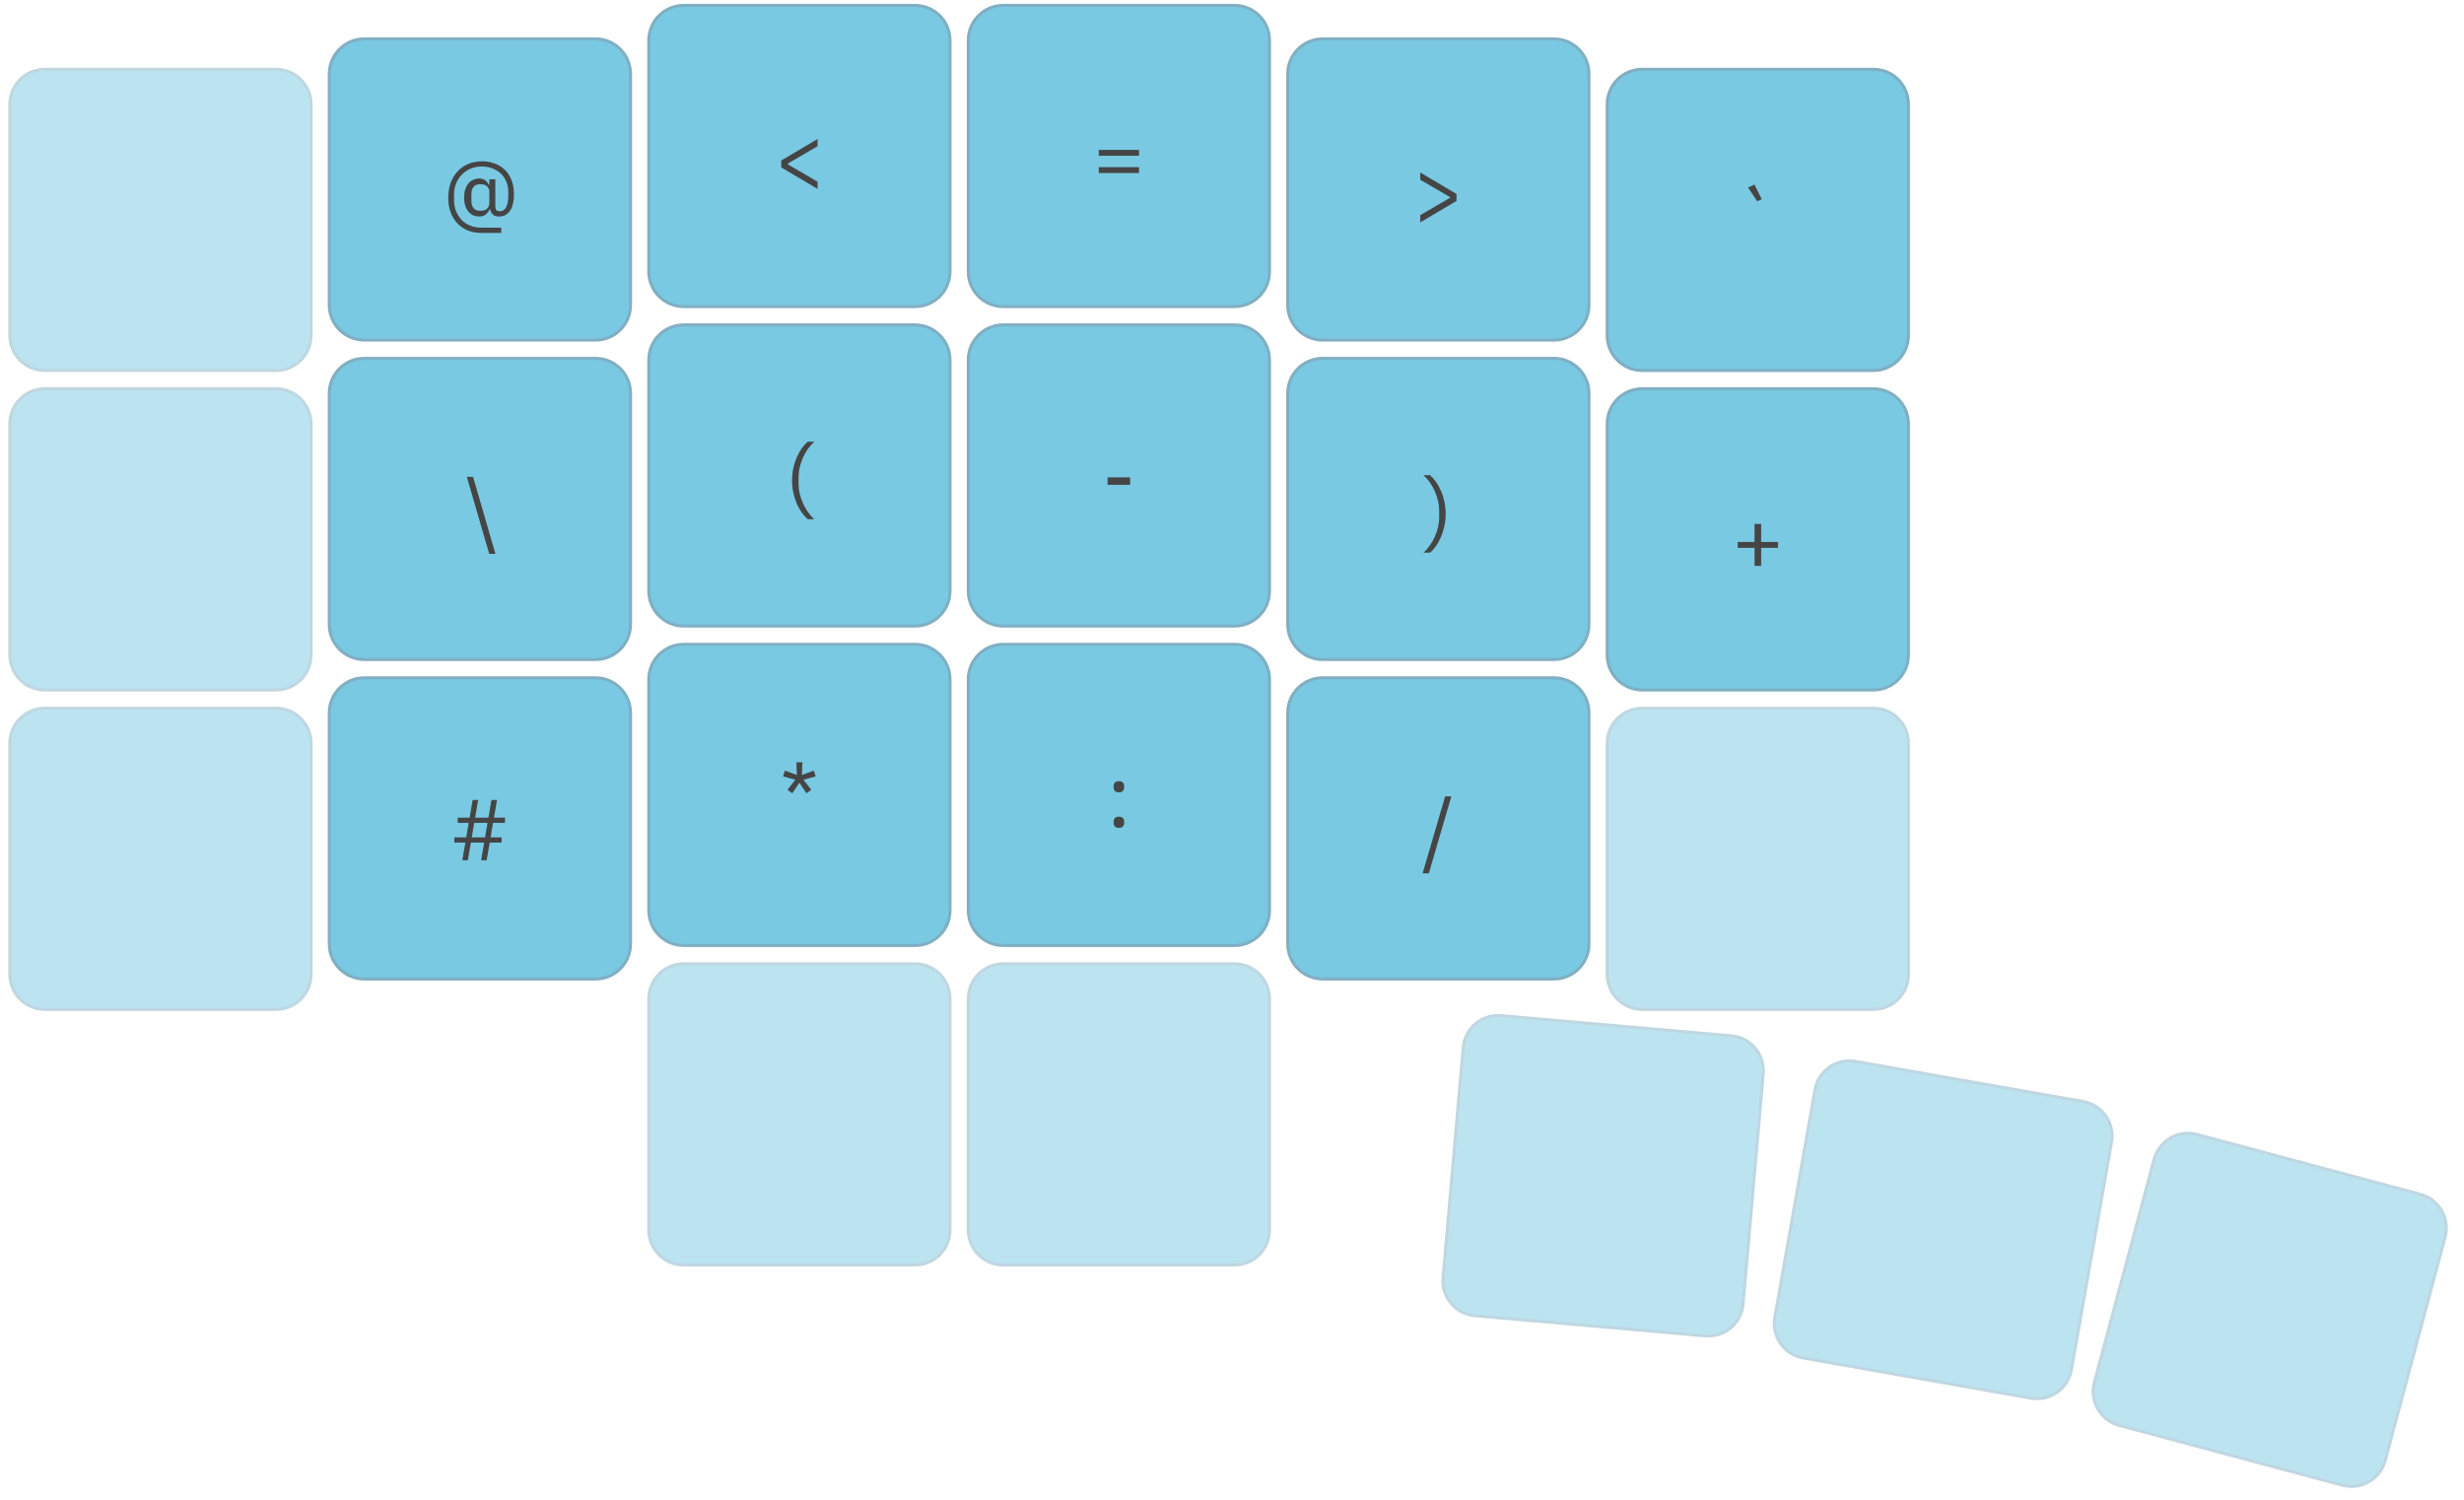
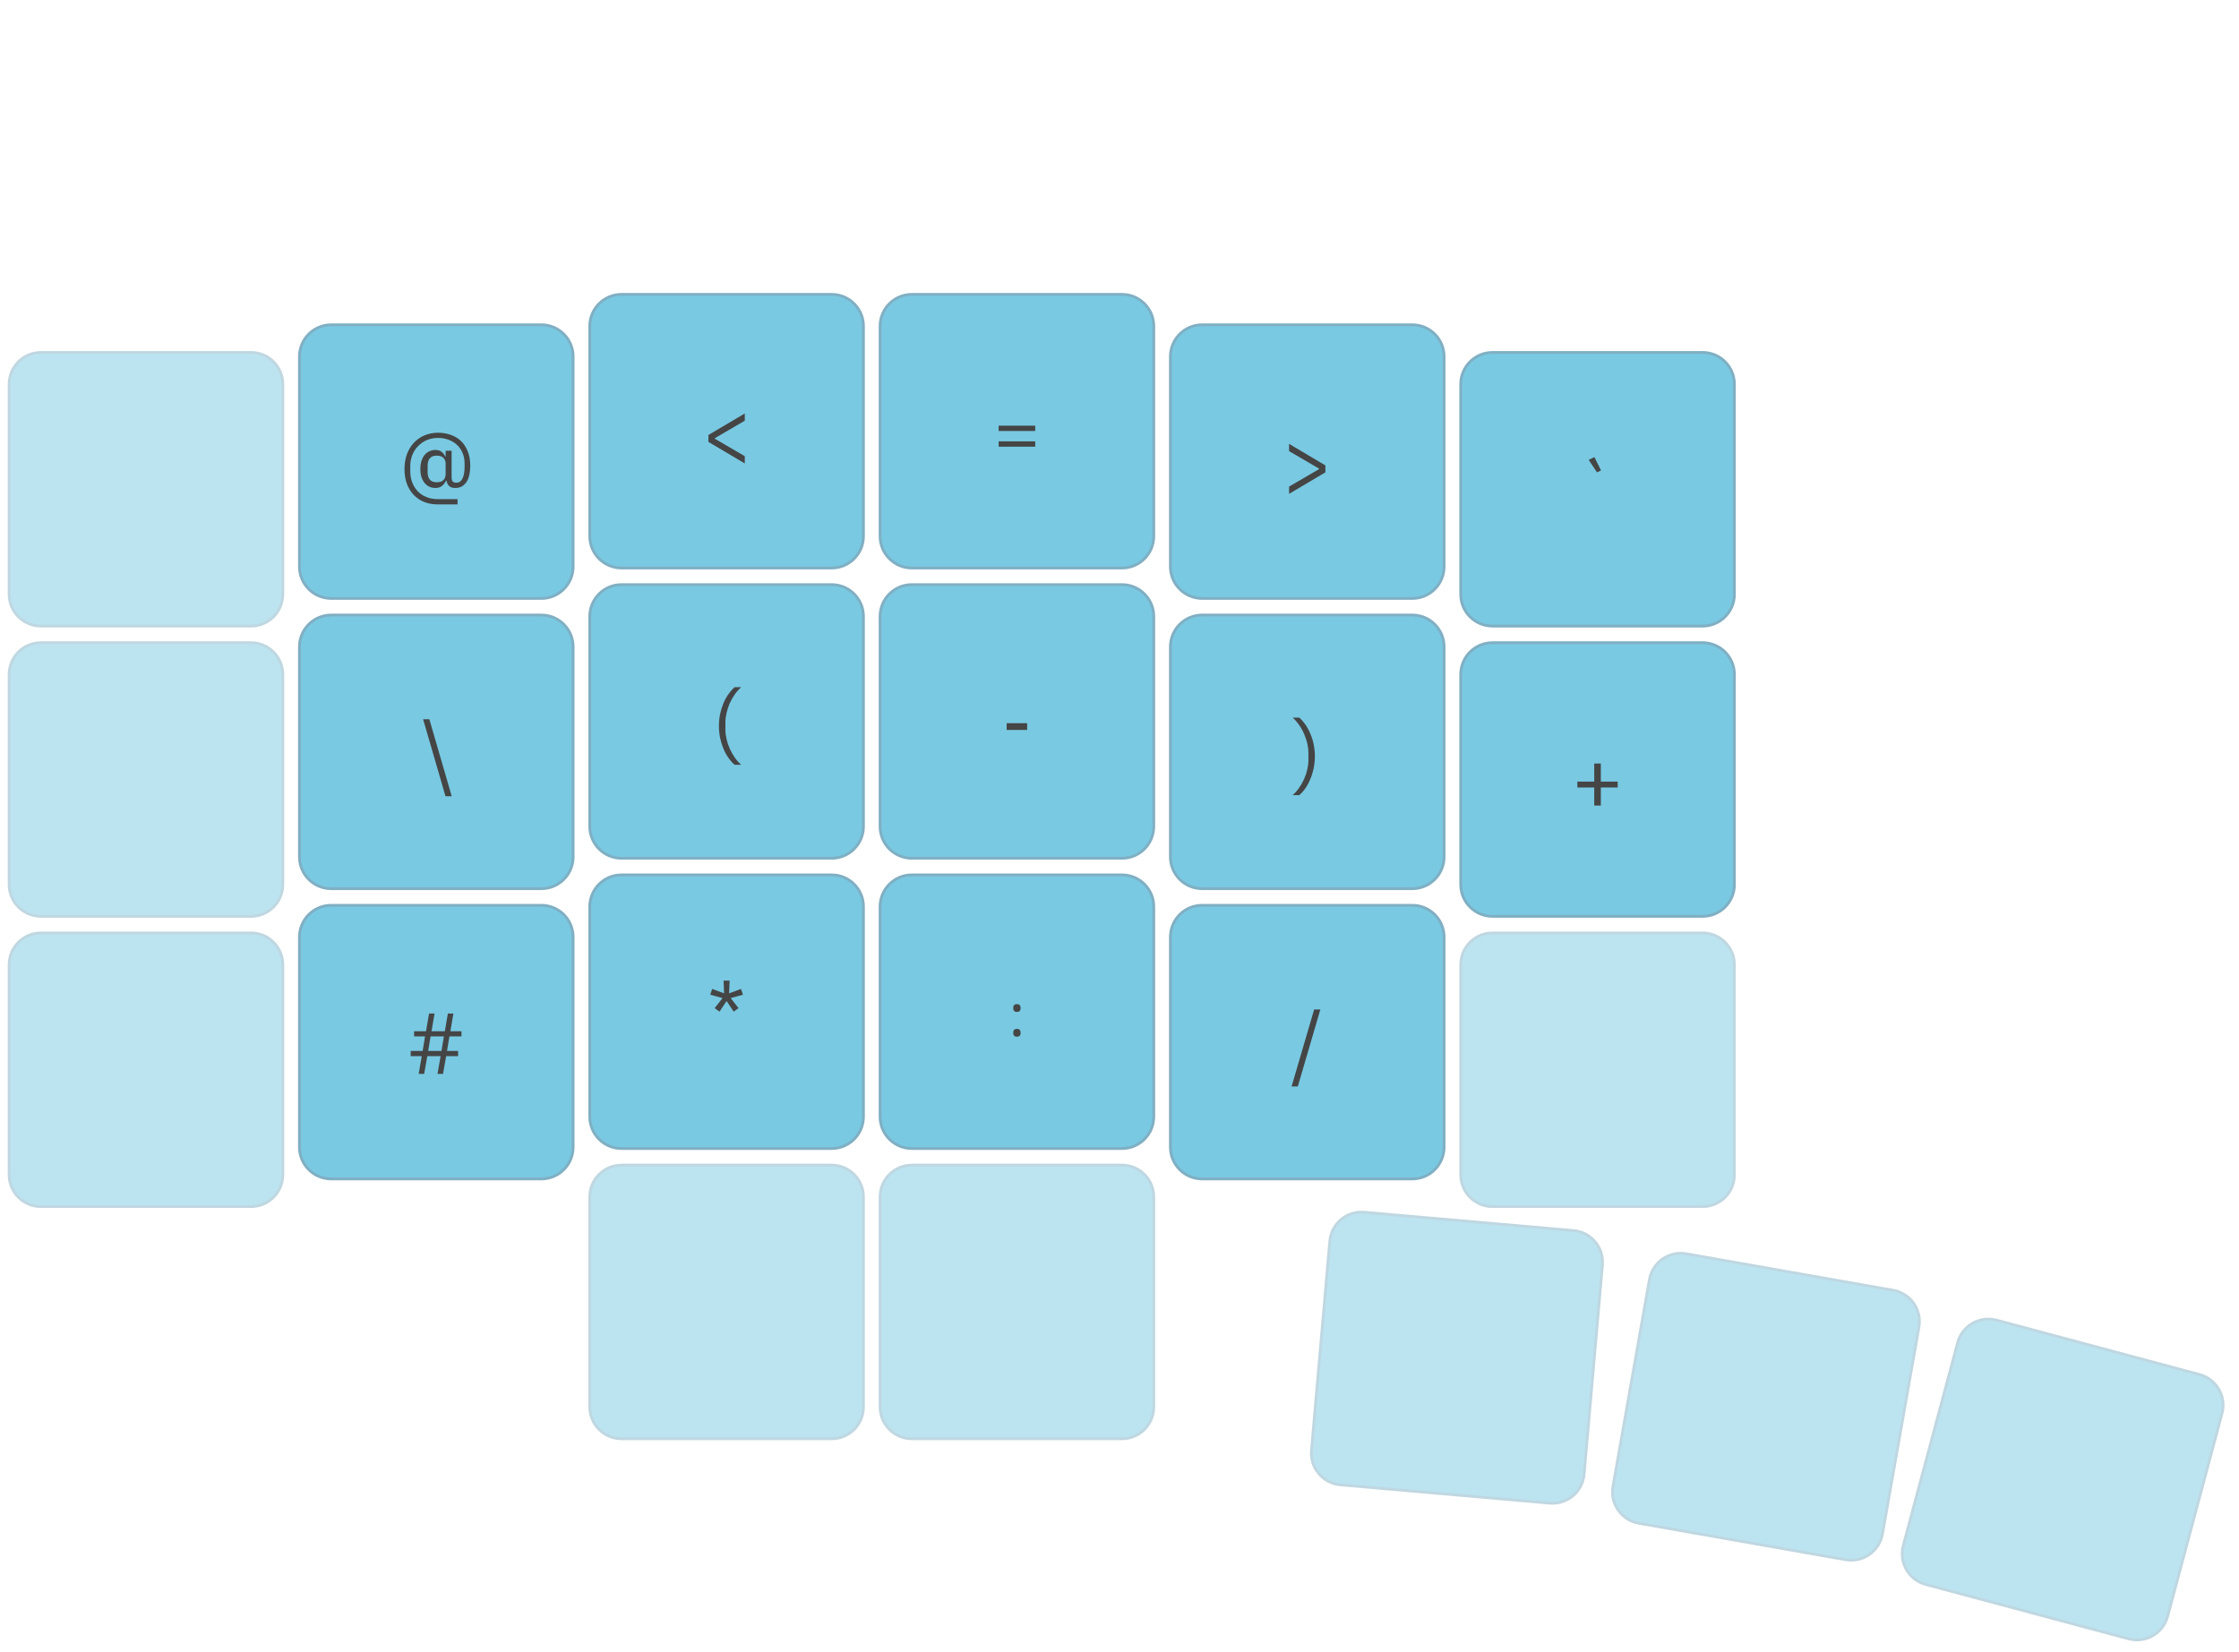
- <svg xmlns="http://www.w3.org/2000/svg" width="913.052" height="555.746" viewBox="2121.918 1162.56 913.052 555.746" fill="none" data-reference-sha256="c2ff7845c8cae22090860cad775a0b82b693d86ebee330602f9fe50cb6729e88" data-model="mini" data-layer="symbols" data-side="left" data-locale="ru" data-key-canvas-width="8.18">
+ <svg xmlns="http://www.w3.org/2000/svg" width="913.052" height="673.486" viewBox="2121.834 1044.485 913.052 673.486" fill="none" data-reference-sha256="c2ff7845c8cae22090860cad775a0b82b693d86ebee330602f9fe50cb6729e88" data-model="mini" data-layer="symbols" data-side="left" data-locale="ru" data-key-canvas-width="8.18" data-key-grid-pitch="118.39" data-key-grid-normalized="true" data-shared-key-canvas="true">
  <defs>
    <linearGradient id="paint0_linear_178_3654" x1="328" y1="611.5" x2="1883" y2="611.5" gradientUnits="userSpaceOnUse">
      <stop />
      <stop offset="1" stop-color="#666666" stop-opacity="0" />
    </linearGradient>
    <linearGradient id="paint1_linear_178_3654" x1="328" y1="1164.5" x2="1883" y2="1164.5" gradientUnits="userSpaceOnUse">
      <stop />
      <stop offset="1" stop-color="#666666" stop-opacity="0" />
    </linearGradient>
    <linearGradient id="paint2_linear_178_3654" x1="328" y1="1717.5" x2="1883" y2="1717.5" gradientUnits="userSpaceOnUse">
      <stop />
      <stop offset="1" stop-color="#666666" stop-opacity="0" />
    </linearGradient>
    <linearGradient id="paint3_linear_178_3654" x1="328" y1="2270.5" x2="1883" y2="2270.5" gradientUnits="userSpaceOnUse">
      <stop />
      <stop offset="1" stop-color="#666666" stop-opacity="0" />
    </linearGradient>
  </defs>
-   <rect opacity="0.5" x="2125.56" y="1188.24" width="111.62" height="111.62" rx="12.966" fill="#79C9E2" stroke="#80AFC3" stroke-width="1.127" />
-   <rect opacity="0.5" x="2125.56" y="1306.63" width="111.62" height="111.62" rx="12.966" fill="#79C9E2" stroke="#80AFC3" stroke-width="1.127" />
-   <rect opacity="0.5" x="2125.56" y="1425.01" width="111.62" height="111.62" rx="12.966" fill="#79C9E2" stroke="#80AFC3" stroke-width="1.127" />
-   <rect x="2717.48" y="1188.24" width="111.62" height="111.62" rx="12.966" fill="#79C9E2" stroke="#80AFC3" stroke-width="1.127" />
+   <rect opacity="0.5" x="2125.55" y="1188.24" width="111.62" height="111.62" rx="12.966" fill="#79C9E2" stroke="#80AFC3" stroke-width="1.127" />
+   <rect opacity="0.5" x="2125.55" y="1306.63" width="111.62" height="111.62" rx="12.966" fill="#79C9E2" stroke="#80AFC3" stroke-width="1.127" />
+   <rect opacity="0.5" x="2125.55" y="1425.02" width="111.62" height="111.62" rx="12.966" fill="#79C9E2" stroke="#80AFC3" stroke-width="1.127" />
+   <rect x="2717.5" y="1188.24" width="111.62" height="111.62" rx="12.966" fill="#79C9E2" stroke="#80AFC3" stroke-width="1.127" />
  <path d="M2769.68 1232.06L2772.02 1230.94L2774.74 1236.38L2773.08 1237.14L2769.68 1232.06Z" fill="#454545" />
-   <rect x="2717.48" y="1306.63" width="111.62" height="111.62" rx="12.966" fill="#79C9E2" stroke="#80AFC3" stroke-width="1.127" />
-   <path d="M2772.08 1372.27V1365.58H2765.84V1363.4H2772.08V1356.71H2774.52V1363.4H2780.76V1365.58H2774.52V1372.27H2772.08Z" fill="#454545" />
-   <rect opacity="0.5" x="2717.48" y="1425.01" width="111.62" height="111.62" rx="12.966" fill="#79C9E2" stroke="#80AFC3" stroke-width="1.127" />
-   <rect x="2243.94" y="1176.97" width="111.62" height="111.62" rx="12.966" fill="#79C9E2" stroke="#80AFC3" stroke-width="1.127" />
+   <rect x="2717.5" y="1306.63" width="111.62" height="111.62" rx="12.966" fill="#79C9E2" stroke="#80AFC3" stroke-width="1.127" />
+   <path d="M2772.08 1372.27V1365.58H2765.84V1363.4H2772.08V1356.71H2774.52V1363.4H2780.76V1365.58H2774.52V1372.27H2772.08Z" fill="#454545" transform="matrix(1.101713 0 0 1.101713 -282.0797 -138.7859) " data-standard-legend-size="true" />
+   <rect opacity="0.5" x="2717.5" y="1425.02" width="111.62" height="111.62" rx="12.966" fill="#79C9E2" stroke="#80AFC3" stroke-width="1.127" />
+   <rect x="2243.94" y="1176.96" width="111.62" height="111.62" rx="12.966" fill="#79C9E2" stroke="#80AFC3" stroke-width="1.127" />
  <rect x="2243.94" y="1295.35" width="111.62" height="111.62" rx="12.966" fill="#79C9E2" stroke="#80AFC3" stroke-width="1.127" />
-   <path d="M2303.2 1367.81L2294.91 1339.29H2297.22L2305.5 1367.81H2303.2Z" fill="#454545" />
+   <path d="M2303.2 1367.81L2294.91 1339.29H2297.22L2305.5 1367.81H2303.2Z" fill="#454545" transform="matrix(1.101523 0 0 1.101523 -233.5232 -137.4161) " data-standard-legend-size="true" />
  <rect x="2243.94" y="1413.74" width="111.62" height="111.62" rx="12.966" fill="#79C9E2" stroke="#80AFC3" stroke-width="1.127" />
-   <path d="M2301.34 1474.8H2296.42L2295.26 1481.36H2293.22L2294.37 1474.8H2290.27V1472.88H2294.69L2295.58 1467.5H2291.52V1465.58H2295.94L2297.06 1459.02H2299.1L2297.98 1465.58H2302.91L2304.03 1459.02H2306.08L2304.96 1465.58H2309.06V1467.5H2304.61L2303.71 1472.88H2307.81V1474.8H2303.39L2302.24 1481.36H2300.19L2301.34 1474.8ZM2301.66 1472.88L2302.56 1467.5H2297.63L2296.74 1472.88H2301.66Z" fill="#454545" />
-   <rect x="2599.1" y="1176.97" width="111.62" height="111.62" rx="12.966" fill="#79C9E2" stroke="#80AFC3" stroke-width="1.127" />
-   <path d="M2648.2 1242.29L2659.24 1235.85V1235.6L2648.2 1229.17V1226.48L2661.64 1234.45V1237.01L2648.2 1244.97V1242.29Z" fill="#454545" />
-   <rect x="2599.1" y="1295.35" width="111.62" height="111.62" rx="12.966" fill="#79C9E2" stroke="#80AFC3" stroke-width="1.127" />
-   <path d="M2657.62 1352.99C2657.62 1354.55 2657.46 1356.05 2657.14 1357.5C2656.84 1358.93 2656.42 1360.27 2655.89 1361.5C2655.38 1362.74 2654.77 1363.86 2654.07 1364.86C2653.36 1365.87 2652.62 1366.7 2651.83 1367.36H2649.39C2650.27 1366.59 2651.06 1365.69 2651.76 1364.67C2652.49 1363.65 2653.11 1362.56 2653.62 1361.41C2654.13 1360.25 2654.52 1359.08 2654.8 1357.89C2655.08 1356.69 2655.22 1355.53 2655.22 1354.4V1351.65C2655.22 1350.54 2655.08 1349.39 2654.8 1348.19C2654.52 1347 2654.13 1345.82 2653.62 1344.67C2653.13 1343.52 2652.52 1342.43 2651.79 1341.41C2651.09 1340.38 2650.29 1339.47 2649.39 1338.65H2651.83C2652.64 1339.36 2653.39 1340.21 2654.1 1341.21C2654.8 1342.22 2655.41 1343.34 2655.92 1344.57C2656.46 1345.79 2656.87 1347.11 2657.17 1348.54C2657.47 1349.97 2657.62 1351.45 2657.62 1352.99Z" fill="#454545" />
-   <rect x="2599.1" y="1413.74" width="111.62" height="111.62" rx="12.966" fill="#79C9E2" stroke="#80AFC3" stroke-width="1.127" />
-   <path d="M2649.08 1486.19L2657.43 1457.68H2659.73L2651.38 1486.19H2649.08Z" fill="#454545" />
-   <rect x="2362.33" y="1164.56" width="111.62" height="111.62" rx="12.966" fill="#79C9E2" stroke="#80AFC3" stroke-width="1.127" />
-   <path d="M2411.42 1224.6V1222.04L2424.86 1214.08V1216.76L2413.82 1223.2V1223.45L2424.86 1229.88V1232.57L2411.42 1224.6Z" fill="#454545" />
-   <path d="M2307.66 1248.87H2300.24C2298.41 1248.87 2296.73 1248.56 2295.22 1247.94C2293.72 1247.33 2292.44 1246.44 2291.38 1245.29C2290.31 1244.16 2289.48 1242.79 2288.88 1241.19C2288.3 1239.57 2288.02 1237.77 2288.02 1235.78C2288.02 1233.8 2288.32 1231.99 2288.91 1230.34C2289.51 1228.7 2290.35 1227.29 2291.44 1226.12C2292.53 1224.93 2293.84 1224 2295.38 1223.34C2296.91 1222.67 2298.63 1222.34 2300.53 1222.34C2302.02 1222.34 2303.48 1222.58 2304.91 1223.05C2306.34 1223.5 2307.6 1224.21 2308.69 1225.19C2309.8 1226.17 2310.68 1227.45 2311.34 1229.03C2312.03 1230.59 2312.37 1232.47 2312.37 1234.66C2312.37 1235.77 2312.26 1236.82 2312.05 1237.8C2311.86 1238.78 2311.54 1239.65 2311.09 1240.39C2310.64 1241.12 2310.06 1241.7 2309.36 1242.15C2308.66 1242.58 2307.8 1242.79 2306.8 1242.79C2305.78 1242.79 2305.01 1242.54 2304.5 1242.02C2303.98 1241.51 2303.68 1240.85 2303.57 1240.04H2303.44C2303.01 1240.89 2302.49 1241.57 2301.87 1242.06C2301.25 1242.55 2300.45 1242.79 2299.47 1242.79C2298.73 1242.79 2298.01 1242.65 2297.33 1242.38C2296.67 1242.08 2296.08 1241.64 2295.57 1241.06C2295.06 1240.49 2294.65 1239.76 2294.35 1238.89C2294.05 1237.99 2293.9 1236.95 2293.9 1235.75C2293.9 1234.56 2294.05 1233.52 2294.35 1232.65C2294.65 1231.75 2295.06 1231.02 2295.57 1230.44C2296.08 1229.86 2296.67 1229.44 2297.33 1229.16C2298.01 1228.86 2298.73 1228.71 2299.47 1228.71C2300.45 1228.71 2301.23 1228.96 2301.81 1229.45C2302.38 1229.92 2302.82 1230.49 2303.12 1231.18H2303.25V1229H2305.46V1238.73C2305.46 1239.56 2305.6 1240.13 2305.87 1240.42C2306.17 1240.7 2306.62 1240.84 2307.22 1240.84C2308.22 1240.84 2308.98 1240.33 2309.49 1239.3C2310 1238.28 2310.26 1236.87 2310.26 1235.08V1233.61C2310.26 1232.2 2310 1230.92 2309.49 1229.77C2309 1228.62 2308.32 1227.63 2307.44 1226.82C2306.57 1226.01 2305.53 1225.38 2304.34 1224.94C2303.14 1224.49 2301.86 1224.26 2300.5 1224.26C2298.96 1224.26 2297.56 1224.53 2296.3 1225.06C2295.05 1225.6 2293.96 1226.34 2293.04 1227.3C2292.12 1228.24 2291.41 1229.35 2290.9 1230.63C2290.41 1231.89 2290.16 1233.26 2290.16 1234.73V1236.62C2290.16 1238.13 2290.41 1239.52 2290.9 1240.78C2291.39 1242.03 2292.07 1243.12 2292.94 1244.04C2293.84 1244.96 2294.91 1245.66 2296.14 1246.15C2297.38 1246.66 2298.76 1246.92 2300.27 1246.92H2307.66V1248.87ZM2299.92 1240.68C2301.05 1240.68 2301.88 1240.41 2302.42 1239.88C2302.97 1239.35 2303.25 1238.59 2303.25 1237.61V1233.7C2303.25 1232.89 2302.98 1232.21 2302.45 1231.66C2301.92 1231.1 2301.07 1230.82 2299.92 1230.82C2298.77 1230.82 2297.93 1231.15 2297.39 1231.82C2296.86 1232.48 2296.59 1233.36 2296.59 1234.47V1237.03C2296.59 1238.14 2296.86 1239.03 2297.39 1239.69C2297.93 1240.35 2298.77 1240.68 2299.92 1240.68Z" fill="#454545" />
-   <rect x="2362.33" y="1282.95" width="111.62" height="111.62" rx="12.966" fill="#79C9E2" stroke="#80AFC3" stroke-width="1.127" />
-   <path d="M2415.43 1340.59C2415.43 1339.05 2415.58 1337.57 2415.88 1336.14C2416.18 1334.71 2416.59 1333.39 2417.1 1332.17C2417.63 1330.93 2418.25 1329.81 2418.95 1328.81C2419.66 1327.81 2420.42 1326.96 2421.23 1326.25H2423.66C2422.76 1327.06 2421.95 1327.98 2421.23 1329C2420.52 1330.03 2419.91 1331.12 2419.4 1332.27C2418.91 1333.42 2418.53 1334.59 2418.25 1335.79C2417.97 1336.98 2417.83 1338.13 2417.83 1339.24V1342C2417.83 1343.13 2417.97 1344.29 2418.25 1345.48C2418.53 1346.68 2418.92 1347.85 2419.43 1349C2419.95 1350.16 2420.55 1351.24 2421.26 1352.27C2421.98 1353.29 2422.78 1354.19 2423.66 1354.96H2421.23C2420.44 1354.29 2419.69 1353.46 2418.99 1352.46C2418.28 1351.46 2417.66 1350.34 2417.13 1349.1C2416.62 1347.86 2416.2 1346.53 2415.88 1345.1C2415.58 1343.65 2415.43 1342.15 2415.43 1340.59Z" fill="#454545" />
-   <rect x="2362.33" y="1401.33" width="111.62" height="111.62" rx="12.966" fill="#79C9E2" stroke="#80AFC3" stroke-width="1.127" />
-   <path d="M2415.51 1456.54L2413.72 1455.23L2416.63 1451.52L2412.09 1450.27L2412.79 1448.13L2417.21 1449.76L2417.02 1445.05H2419.26L2419.06 1449.76L2423.48 1448.13L2424.18 1450.27L2419.64 1451.52L2422.55 1455.23L2420.76 1456.54L2418.14 1452.61L2415.51 1456.54Z" fill="#454545" />
-   <rect opacity="0.5" x="2362.33" y="1519.72" width="111.62" height="111.62" rx="12.966" fill="#79C9E2" stroke="#80AFC3" stroke-width="1.127" />
-   <rect x="2480.72" y="1164.56" width="111.62" height="111.62" rx="12.966" fill="#79C9E2" stroke="#80AFC3" stroke-width="1.127" />
+   <path d="M2301.34 1474.8H2296.42L2295.26 1481.36H2293.22L2294.37 1474.8H2290.27V1472.88H2294.69L2295.58 1467.5H2291.52V1465.58H2295.94L2297.06 1459.02H2299.1L2297.98 1465.58H2302.91L2304.03 1459.02H2306.08L2304.96 1465.58H2309.06V1467.5H2304.61L2303.71 1472.88H2307.81V1474.8H2303.39L2302.24 1481.36H2300.19L2301.34 1474.8ZM2301.66 1472.88L2302.56 1467.5H2297.63L2296.74 1472.88H2301.66Z" fill="#454545" transform="matrix(1.101728 0 0 1.101728 -233.9393 -149.5589) " data-standard-legend-size="true" />
+   <rect x="2599.11" y="1176.96" width="111.62" height="111.62" rx="12.966" fill="#79C9E2" stroke="#80AFC3" stroke-width="1.127" />
+   <path d="M2648.2 1242.29L2659.24 1235.85V1235.6L2648.2 1229.17V1226.48L2661.64 1234.45V1237.01L2648.2 1244.97V1242.29Z" fill="#454545" transform="matrix(1.102213 0 0 1.102213 -271.3664 -126.3067) " data-standard-legend-size="true" />
+   <rect x="2599.11" y="1295.35" width="111.62" height="111.62" rx="12.966" fill="#79C9E2" stroke="#80AFC3" stroke-width="1.127" />
+   <path d="M2657.62 1352.99C2657.62 1354.55 2657.46 1356.05 2657.14 1357.5C2656.84 1358.93 2656.42 1360.27 2655.89 1361.5C2655.38 1362.74 2654.77 1363.86 2654.07 1364.86C2653.36 1365.87 2652.62 1366.7 2651.83 1367.36H2649.39C2650.27 1366.59 2651.06 1365.69 2651.76 1364.67C2652.49 1363.65 2653.11 1362.56 2653.62 1361.41C2654.13 1360.25 2654.52 1359.08 2654.8 1357.89C2655.08 1356.69 2655.22 1355.53 2655.22 1354.4V1351.65C2655.22 1350.54 2655.08 1349.39 2654.8 1348.19C2654.52 1347 2654.13 1345.82 2653.62 1344.67C2653.13 1343.52 2652.52 1342.43 2651.79 1341.41C2651.09 1340.38 2650.29 1339.47 2649.39 1338.65H2651.83C2652.64 1339.36 2653.39 1340.21 2654.1 1341.21C2654.8 1342.22 2655.41 1343.34 2655.92 1344.57C2656.46 1345.79 2656.87 1347.11 2657.17 1348.54C2657.47 1349.97 2657.62 1351.45 2657.62 1352.99Z" fill="#454545" transform="matrix(1.101639 0 0 1.101639 -269.6998 -137.5182) " data-standard-legend-size="true" />
+   <rect x="2599.11" y="1413.74" width="111.62" height="111.62" rx="12.966" fill="#79C9E2" stroke="#80AFC3" stroke-width="1.127" />
+   <path d="M2649.08 1486.19L2657.43 1457.68H2659.73L2651.38 1486.19H2649.08Z" fill="#454545" transform="matrix(1.101914 0 0 1.101914 -270.5216 -150.0111) " data-standard-legend-size="true" />
+   <rect x="2362.33" y="1164.555" width="111.62" height="111.62" rx="12.966" fill="#79C9E2" stroke="#80AFC3" stroke-width="1.127" />
+   <path d="M2411.42 1224.6V1222.04L2424.86 1214.08V1216.76L2413.82 1223.2V1223.45L2424.86 1229.88V1232.57L2411.42 1224.6Z" fill="#454545" transform="matrix(1.102736 0 0 1.102736 -248.4295 -125.6792) " data-standard-legend-size="true" />
+   <path d="M2307.66 1248.87H2300.24C2298.41 1248.87 2296.73 1248.56 2295.22 1247.94C2293.72 1247.33 2292.44 1246.44 2291.38 1245.29C2290.31 1244.16 2289.48 1242.79 2288.88 1241.19C2288.3 1239.57 2288.02 1237.77 2288.02 1235.78C2288.02 1233.8 2288.32 1231.99 2288.91 1230.34C2289.51 1228.7 2290.35 1227.29 2291.44 1226.12C2292.53 1224.93 2293.84 1224 2295.38 1223.34C2296.91 1222.67 2298.63 1222.34 2300.53 1222.34C2302.02 1222.34 2303.48 1222.58 2304.91 1223.05C2306.34 1223.5 2307.6 1224.21 2308.69 1225.19C2309.8 1226.17 2310.68 1227.45 2311.34 1229.03C2312.03 1230.59 2312.37 1232.47 2312.37 1234.66C2312.37 1235.77 2312.26 1236.82 2312.05 1237.8C2311.86 1238.78 2311.54 1239.65 2311.09 1240.39C2310.64 1241.12 2310.06 1241.7 2309.36 1242.15C2308.66 1242.58 2307.8 1242.79 2306.8 1242.79C2305.78 1242.79 2305.01 1242.54 2304.5 1242.02C2303.98 1241.51 2303.68 1240.85 2303.57 1240.04H2303.44C2303.01 1240.89 2302.49 1241.57 2301.87 1242.06C2301.25 1242.55 2300.45 1242.79 2299.47 1242.79C2298.73 1242.79 2298.01 1242.65 2297.33 1242.38C2296.67 1242.08 2296.08 1241.64 2295.57 1241.06C2295.06 1240.49 2294.65 1239.76 2294.35 1238.89C2294.05 1237.99 2293.9 1236.95 2293.9 1235.75C2293.9 1234.56 2294.05 1233.52 2294.35 1232.65C2294.65 1231.75 2295.06 1231.02 2295.57 1230.44C2296.08 1229.86 2296.67 1229.44 2297.33 1229.16C2298.01 1228.86 2298.73 1228.71 2299.47 1228.71C2300.45 1228.71 2301.23 1228.96 2301.81 1229.45C2302.38 1229.92 2302.82 1230.49 2303.12 1231.18H2303.25V1229H2305.46V1238.73C2305.46 1239.56 2305.6 1240.13 2305.87 1240.42C2306.17 1240.7 2306.62 1240.84 2307.22 1240.84C2308.22 1240.84 2308.98 1240.33 2309.49 1239.3C2310 1238.28 2310.26 1236.87 2310.26 1235.08V1233.61C2310.26 1232.2 2310 1230.92 2309.49 1229.77C2309 1228.62 2308.32 1227.63 2307.44 1226.82C2306.57 1226.01 2305.53 1225.38 2304.34 1224.94C2303.14 1224.49 2301.86 1224.26 2300.5 1224.26C2298.96 1224.26 2297.56 1224.53 2296.3 1225.06C2295.05 1225.6 2293.96 1226.34 2293.04 1227.3C2292.12 1228.24 2291.41 1229.35 2290.9 1230.63C2290.41 1231.89 2290.16 1233.26 2290.16 1234.73V1236.62C2290.16 1238.13 2290.41 1239.52 2290.9 1240.78C2291.39 1242.03 2292.07 1243.12 2292.94 1244.04C2293.84 1244.96 2294.91 1245.66 2296.14 1246.15C2297.38 1246.66 2298.76 1246.92 2300.27 1246.92H2307.66V1248.87ZM2299.92 1240.68C2301.05 1240.68 2301.88 1240.41 2302.42 1239.88C2302.97 1239.35 2303.25 1238.59 2303.25 1237.61V1233.7C2303.25 1232.89 2302.98 1232.21 2302.45 1231.66C2301.92 1231.1 2301.07 1230.82 2299.92 1230.82C2298.77 1230.82 2297.93 1231.15 2297.39 1231.82C2296.86 1232.48 2296.59 1233.36 2296.59 1234.47V1237.03C2296.59 1238.14 2296.86 1239.03 2297.39 1239.69C2297.93 1240.35 2298.77 1240.68 2299.92 1240.68Z" fill="#454545" transform="matrix(1.101828 0 0 1.101828 -234.2245 -125.8193) " data-standard-legend-size="true" />
+   <rect x="2362.33" y="1282.945" width="111.62" height="111.62" rx="12.966" fill="#79C9E2" stroke="#80AFC3" stroke-width="1.127" />
+   <path d="M2415.43 1340.59C2415.43 1339.05 2415.58 1337.57 2415.88 1336.14C2416.18 1334.71 2416.59 1333.39 2417.1 1332.17C2417.63 1330.93 2418.25 1329.81 2418.95 1328.81C2419.66 1327.81 2420.42 1326.96 2421.23 1326.25H2423.66C2422.76 1327.06 2421.95 1327.98 2421.23 1329C2420.52 1330.03 2419.91 1331.12 2419.4 1332.27C2418.91 1333.42 2418.53 1334.59 2418.25 1335.79C2417.97 1336.98 2417.83 1338.13 2417.83 1339.24V1342C2417.83 1343.13 2417.97 1344.29 2418.25 1345.48C2418.53 1346.68 2418.92 1347.85 2419.43 1349C2419.95 1350.16 2420.55 1351.24 2421.26 1352.27C2421.98 1353.29 2422.78 1354.19 2423.66 1354.96H2421.23C2420.44 1354.29 2419.69 1353.46 2418.99 1352.46C2418.28 1351.46 2417.66 1350.34 2417.13 1349.1C2416.62 1347.86 2416.2 1346.53 2415.88 1345.1C2415.58 1343.65 2415.43 1342.15 2415.43 1340.59Z" fill="#454545" transform="matrix(1.101976 0 0 1.101976 -246.7355 -136.7095) " data-standard-legend-size="true" />
+   <rect x="2362.33" y="1401.335" width="111.62" height="111.62" rx="12.966" fill="#79C9E2" stroke="#80AFC3" stroke-width="1.127" />
+   <path d="M2415.51 1456.54L2413.72 1455.23L2416.63 1451.52L2412.09 1450.27L2412.79 1448.13L2417.21 1449.76L2417.02 1445.05H2419.26L2419.06 1449.76L2423.48 1448.13L2424.18 1450.27L2419.64 1451.52L2422.55 1455.23L2420.76 1456.54L2418.14 1452.61L2415.51 1456.54Z" fill="#454545" transform="matrix(1.101735 0 0 1.101735 -246.0082 -147.5962) " data-standard-legend-size="true" />
+   <rect opacity="0.5" x="2362.33" y="1519.725" width="111.62" height="111.62" rx="12.966" fill="#79C9E2" stroke="#80AFC3" stroke-width="1.127" />
+   <rect x="2480.72" y="1164.555" width="111.62" height="111.62" rx="12.966" fill="#79C9E2" stroke="#80AFC3" stroke-width="1.127" />
  <path d="M2529.08 1220.28V1218.11H2543.99V1220.28H2529.08ZM2529.08 1226.68V1224.51H2543.99V1226.68H2529.08Z" fill="#454545" />
-   <rect x="2480.72" y="1282.95" width="111.62" height="111.62" rx="12.966" fill="#79C9E2" stroke="#80AFC3" stroke-width="1.127" />
+   <rect x="2480.72" y="1282.945" width="111.62" height="111.62" rx="12.966" fill="#79C9E2" stroke="#80AFC3" stroke-width="1.127" />
  <path d="M2532.35 1342.22V1339.47H2540.7V1342.22H2532.35Z" fill="#454545" />
-   <rect x="2480.72" y="1401.33" width="111.62" height="111.62" rx="12.966" fill="#79C9E2" stroke="#80AFC3" stroke-width="1.127" />
-   <path d="M2536.53 1469.34C2535.85 1469.34 2535.35 1469.17 2535.03 1468.83C2534.73 1468.49 2534.58 1468.04 2534.58 1467.49V1467.07C2534.58 1466.52 2534.73 1466.07 2535.03 1465.73C2535.35 1465.38 2535.85 1465.21 2536.53 1465.21C2537.21 1465.21 2537.7 1465.38 2538 1465.73C2538.32 1466.07 2538.48 1466.52 2538.48 1467.07V1467.49C2538.48 1468.04 2538.32 1468.49 2538 1468.83C2537.7 1469.17 2537.21 1469.34 2536.53 1469.34ZM2536.53 1456.19C2535.85 1456.19 2535.35 1456.02 2535.03 1455.68C2534.73 1455.34 2534.58 1454.89 2534.58 1454.33V1453.92C2534.58 1453.36 2534.73 1452.92 2535.03 1452.57C2535.35 1452.23 2535.85 1452.06 2536.53 1452.06C2537.21 1452.06 2537.7 1452.23 2538 1452.57C2538.32 1452.92 2538.48 1453.36 2538.48 1453.92V1454.33C2538.48 1454.89 2538.32 1455.34 2538 1455.68C2537.7 1456.02 2537.21 1456.19 2536.53 1456.19Z" fill="#454545" />
-   <rect opacity="0.5" x="2480.72" y="1519.72" width="111.62" height="111.62" rx="12.966" fill="#79C9E2" stroke="#80AFC3" stroke-width="1.127" />
+   <rect x="2480.72" y="1401.335" width="111.62" height="111.62" rx="12.966" fill="#79C9E2" stroke="#80AFC3" stroke-width="1.127" />
+   <path d="M2536.53 1469.34C2535.85 1469.34 2535.35 1469.17 2535.03 1468.83C2534.73 1468.49 2534.58 1468.04 2534.58 1467.49V1467.07C2534.58 1466.52 2534.73 1466.07 2535.03 1465.73C2535.35 1465.38 2535.85 1465.21 2536.53 1465.21C2537.21 1465.21 2537.7 1465.38 2538 1465.73C2538.32 1466.07 2538.48 1466.52 2538.48 1467.07V1467.49C2538.48 1468.04 2538.32 1468.49 2538 1468.83C2537.7 1469.17 2537.21 1469.34 2536.53 1469.34ZM2536.53 1456.19C2535.85 1456.19 2535.35 1456.02 2535.03 1455.68C2534.73 1455.34 2534.58 1454.89 2534.58 1454.33V1453.92C2534.58 1453.36 2534.73 1452.92 2535.03 1452.57C2535.35 1452.23 2535.85 1452.06 2536.53 1452.06C2537.21 1452.06 2537.7 1452.23 2538 1452.57C2538.32 1452.92 2538.48 1453.36 2538.48 1453.92V1454.33C2538.48 1454.89 2538.32 1455.34 2538 1455.68C2537.7 1456.02 2537.21 1456.19 2536.53 1456.19Z" fill="#454545" transform="matrix(0.767918 0 0 0.767918 588.683 339.0022) " data-standard-legend-size="true" />
+   <rect opacity="0.5" x="2480.72" y="1519.725" width="111.62" height="111.62" rx="12.966" fill="#79C9E2" stroke="#80AFC3" stroke-width="1.127" />
  <rect opacity="0.5" x="2665.24" y="1537.81" width="111.62" height="111.62" rx="12.966" transform="rotate(5 2665.24 1537.81)" fill="#79C9E2" stroke="#80AFC3" stroke-width="1.127" />
  <rect opacity="0.5" x="2796.71" y="1553.63" width="111.62" height="111.62" rx="12.966" transform="rotate(10 2796.71 1553.63)" fill="#79C9E2" stroke="#80AFC3" stroke-width="1.127" />
  <rect opacity="0.5" x="2923.51" y="1579.6" width="111.62" height="111.62" rx="12.966" transform="rotate(15 2923.51 1579.6)" fill="#79C9E2" stroke="#80AFC3" stroke-width="1.127" />
</svg>
